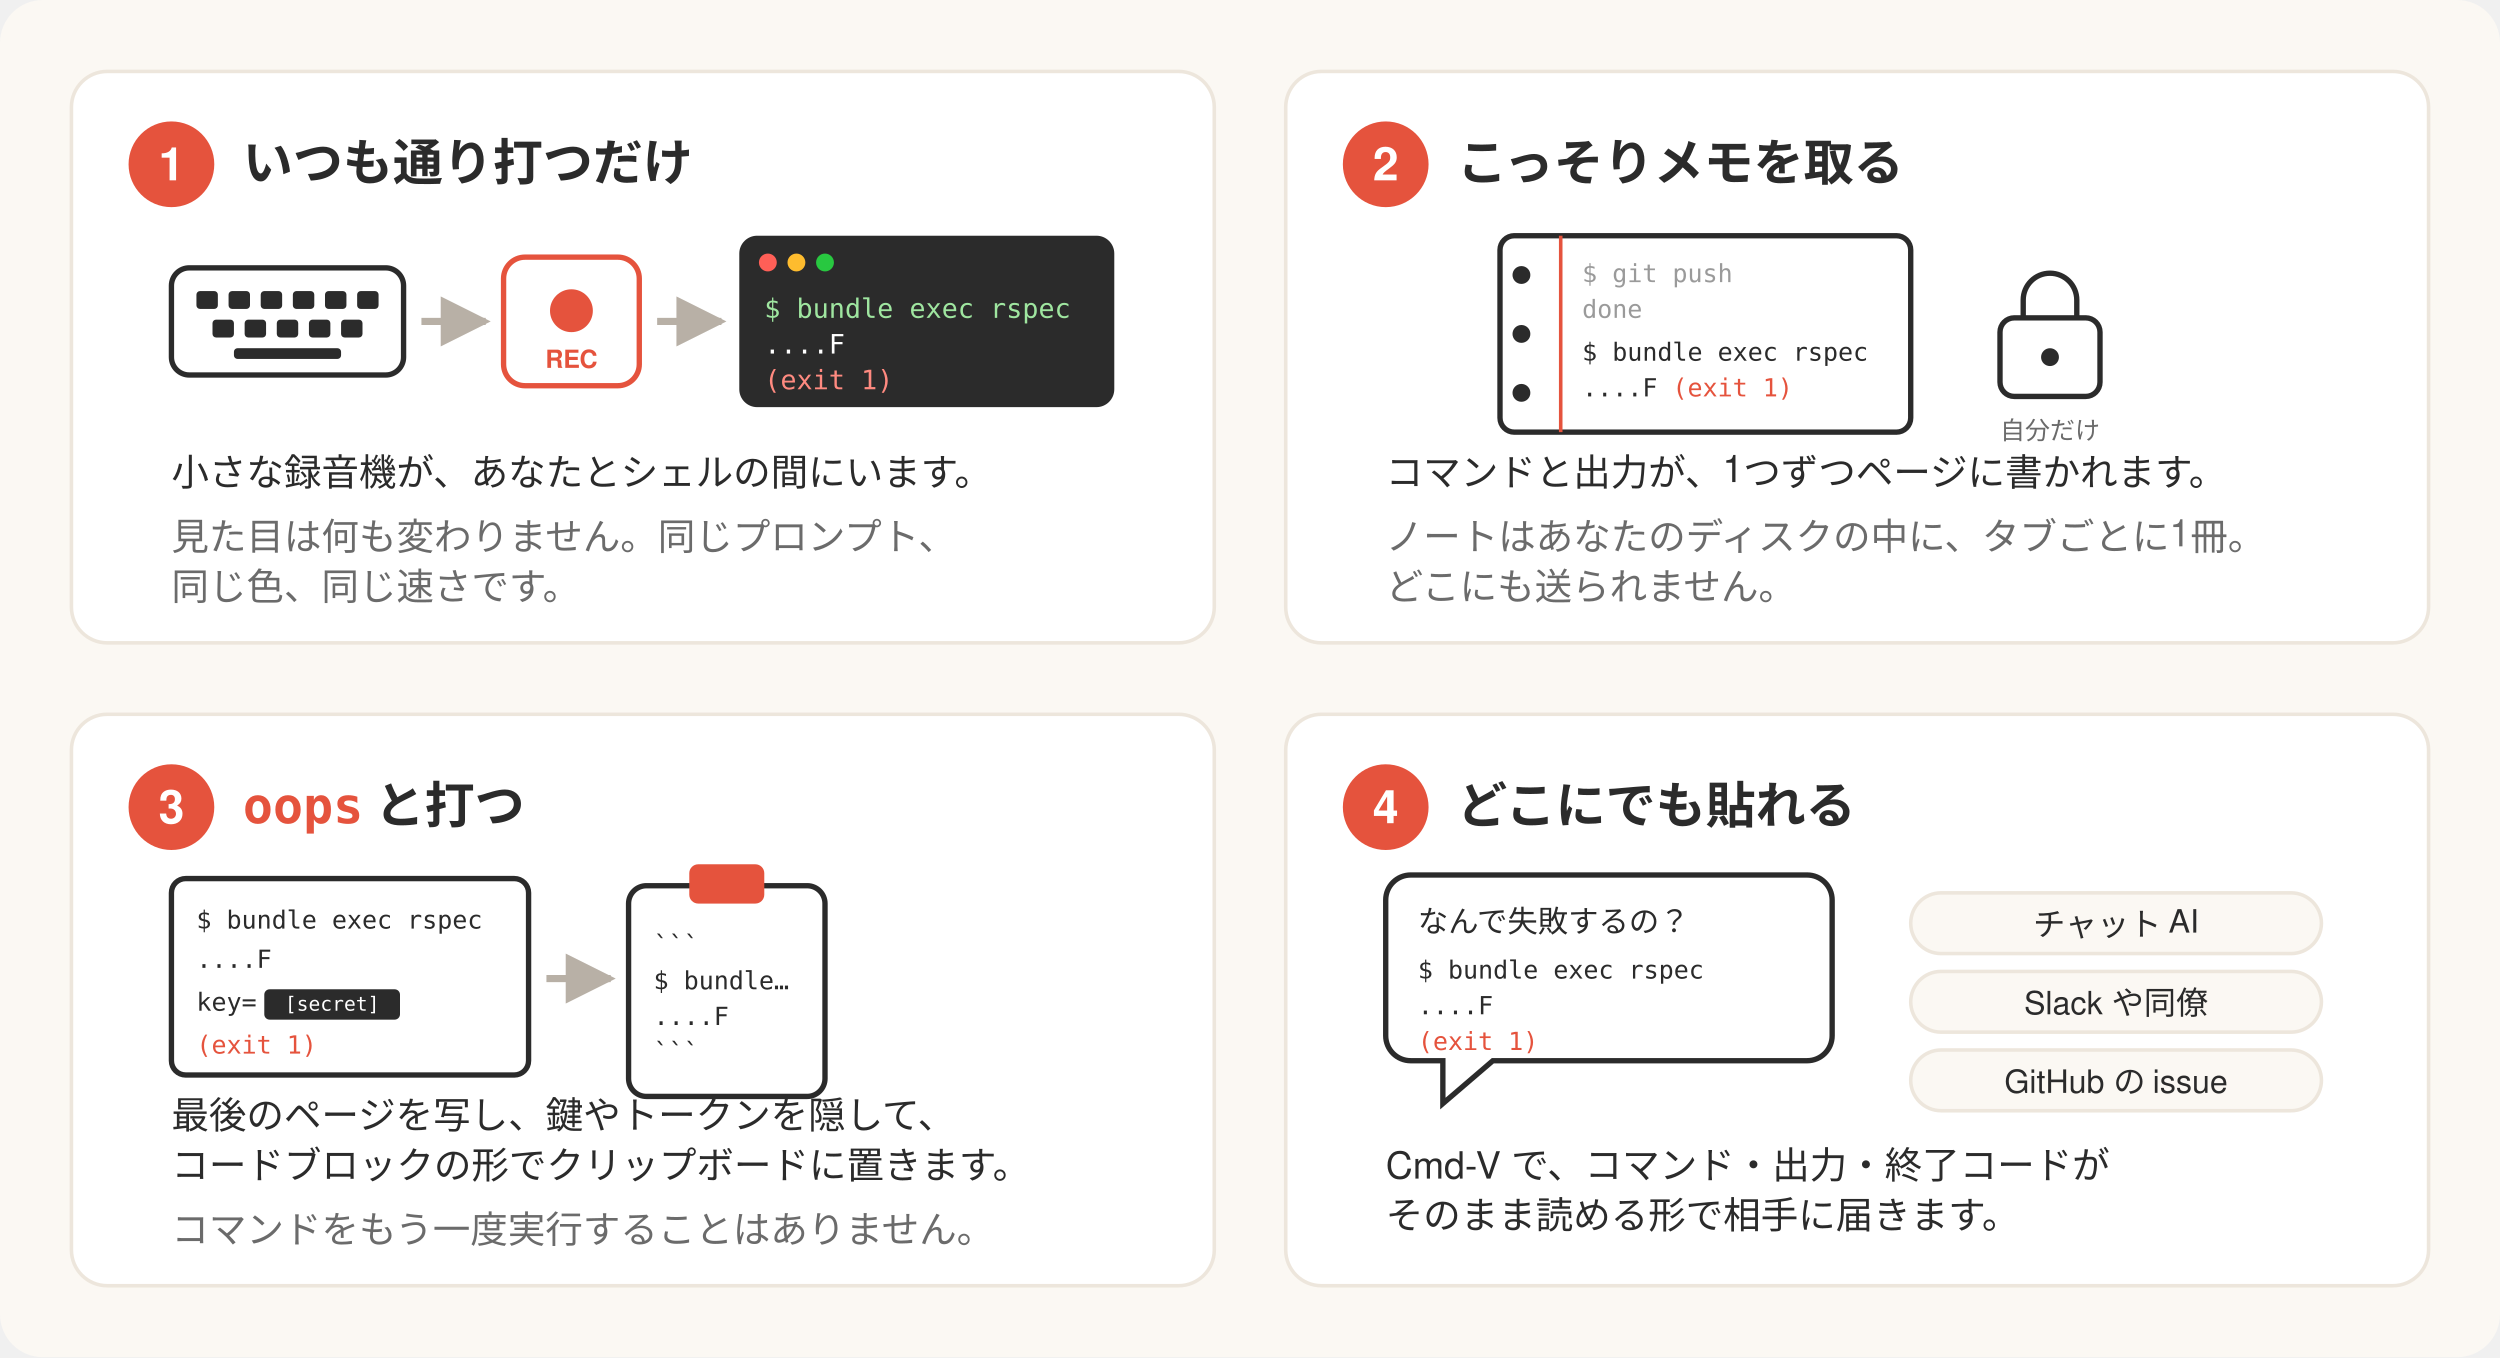
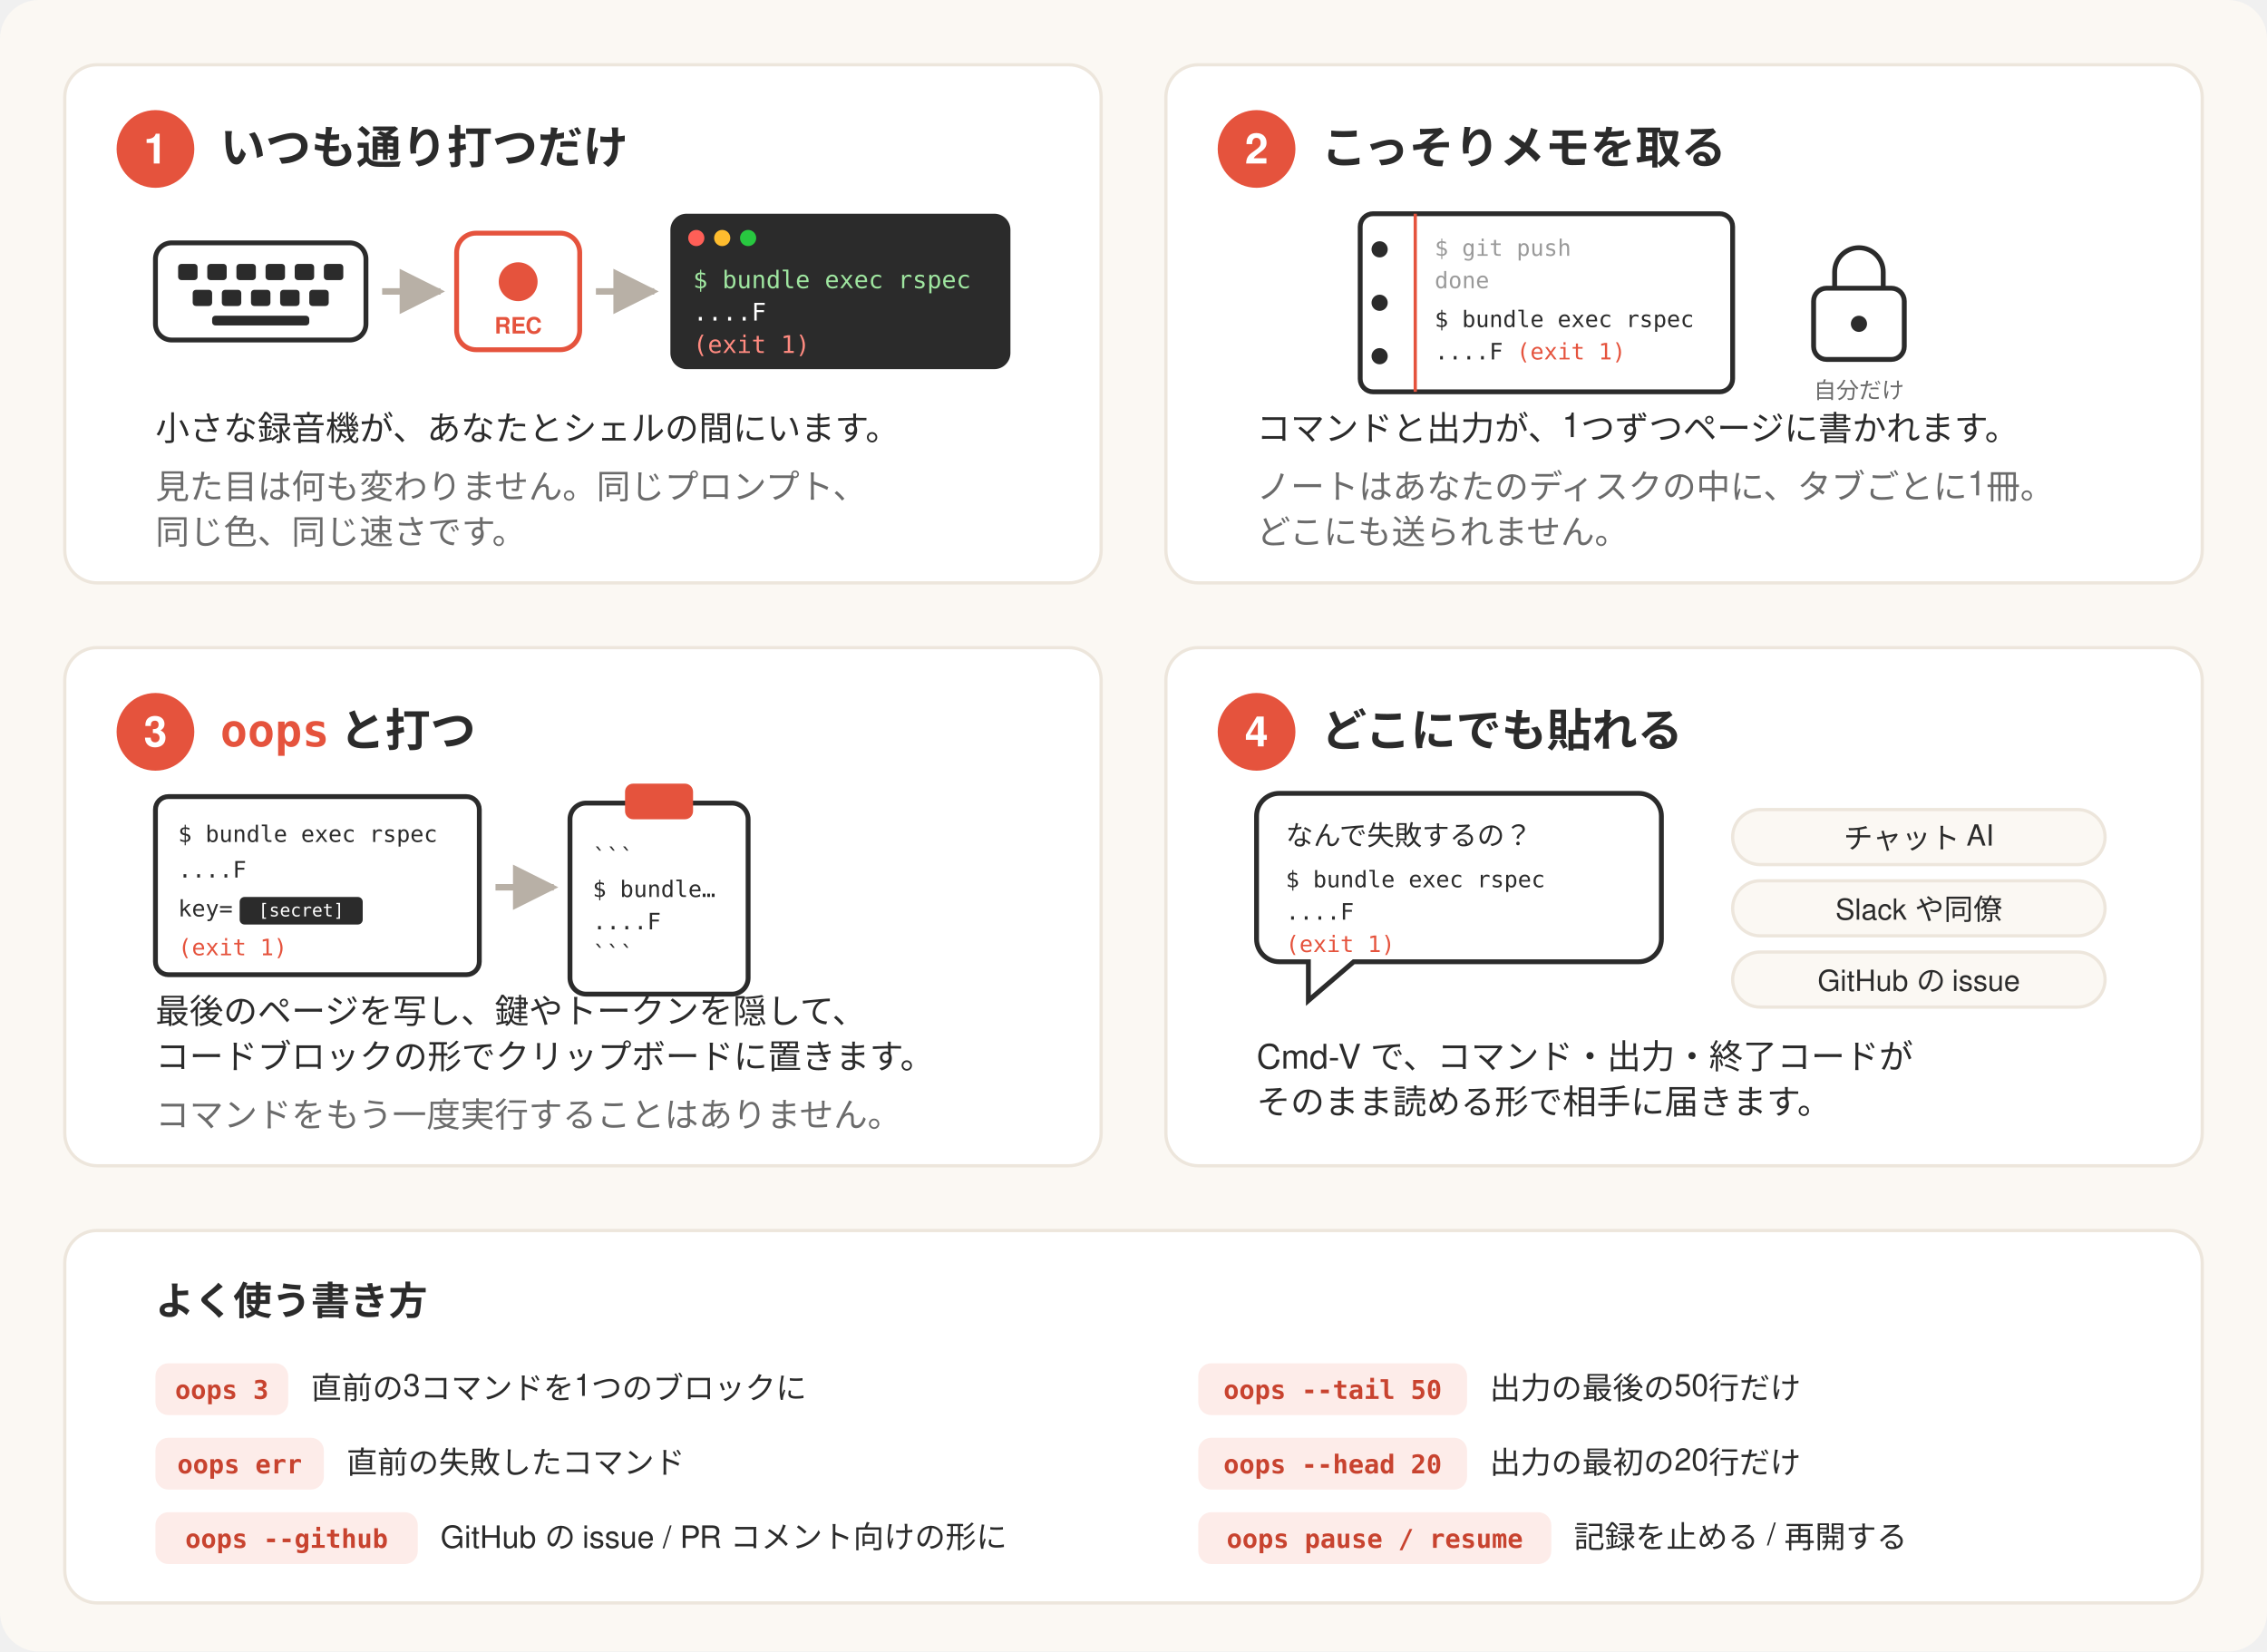
- <svg xmlns="http://www.w3.org/2000/svg" width="1400" height="760" viewBox="0 0 1400 760" font-family="-apple-system, 'Hiragino Sans', 'Noto Sans JP', 'Yu Gothic', 'Segoe UI', Helvetica, Arial, sans-serif">
+ <svg xmlns="http://www.w3.org/2000/svg" width="1400" height="1020" viewBox="0 0 1400 1020" font-family="-apple-system, 'Hiragino Sans', 'Noto Sans JP', 'Yu Gothic', 'Segoe UI', Helvetica, Arial, sans-serif">
  <defs>
    <marker id="arrow" viewBox="0 0 10 10" refX="9" refY="5" markerWidth="7" markerHeight="7" orient="auto-start-reverse">
      <path d="M0 0 L10 5 L0 10 z" fill="#B8B0A6" />
    </marker>
  </defs>
-   <rect width="1400" height="760" rx="24" fill="#FBF8F3" />
+   <rect width="1400" height="1020" rx="24" fill="#FBF8F3" />
  <g transform="translate(40 40)">
    <rect width="640" height="320" rx="20" fill="#fff" stroke="#EDE6DC" stroke-width="2" />
    <circle cx="56" cy="52" r="24" fill="#E5533D" />
    <text x="56" y="61" text-anchor="middle" font-size="26" font-weight="700" fill="#fff">1</text>
    <text x="96" y="61" font-size="28" font-weight="700" fill="#2B2B2B">いつも通り打つだけ</text>
    <g transform="translate(56 110)">
      <rect x="0" y="0" width="130" height="60" rx="10" fill="#fff" stroke="#2B2B2B" stroke-width="3" />
      <g fill="#2B2B2B">
        <rect x="14" y="13" width="12" height="10" rx="2" />
        <rect x="32" y="13" width="12" height="10" rx="2" />
        <rect x="50" y="13" width="12" height="10" rx="2" />
        <rect x="68" y="13" width="12" height="10" rx="2" />
        <rect x="86" y="13" width="12" height="10" rx="2" />
        <rect x="104" y="13" width="12" height="10" rx="2" />
        <rect x="23" y="29" width="12" height="10" rx="2" />
        <rect x="41" y="29" width="12" height="10" rx="2" />
        <rect x="59" y="29" width="12" height="10" rx="2" />
        <rect x="77" y="29" width="12" height="10" rx="2" />
        <rect x="95" y="29" width="12" height="10" rx="2" />
        <rect x="35" y="45" width="60" height="6" rx="2" />
      </g>
    </g>
    <line x1="196" y1="140" x2="232" y2="140" stroke="#B8B0A6" stroke-width="4" marker-end="url(#arrow)" />
    <g transform="translate(242 104)">
      <rect x="0" y="0" width="76" height="72" rx="12" fill="#fff" stroke="#E5533D" stroke-width="3" />
      <circle cx="38" cy="30" r="12" fill="#E5533D" />
      <text x="38" y="62" text-anchor="middle" font-size="14" font-weight="700" fill="#E5533D">REC</text>
    </g>
    <line x1="328" y1="140" x2="364" y2="140" stroke="#B8B0A6" stroke-width="4" marker-end="url(#arrow)" />
    <g transform="translate(374 92)">
      <rect x="0" y="0" width="210" height="96" rx="10" fill="#2B2B2B" />
      <circle cx="16" cy="15" r="5" fill="#FF5F57" />
      <circle cx="32" cy="15" r="5" fill="#FEBC2E" />
      <circle cx="48" cy="15" r="5" fill="#28C840" />
      <g font-family="Menlo, Consolas, monospace" font-size="15">
        <text x="14" y="46" fill="#9FE6A0">$ bundle exec rspec</text>
        <text x="14" y="66" fill="#fff">....F</text>
        <text x="14" y="86" fill="#FF8A80">(exit 1)</text>
      </g>
    </g>
    <text x="56" y="232" font-size="21" fill="#2B2B2B">小さな録音機が、あなたとシェルの間にいます。</text>
    <text x="56" y="268" font-size="21" fill="#6B6B6B">見た目は何も変わりません。同じプロンプト、</text>
    <text x="56" y="296" font-size="21" fill="#6B6B6B">同じ色、同じ速さです。</text>
  </g>
  <g transform="translate(720 40)">
    <rect width="640" height="320" rx="20" fill="#fff" stroke="#EDE6DC" stroke-width="2" />
    <circle cx="56" cy="52" r="24" fill="#E5533D" />
    <text x="56" y="61" text-anchor="middle" font-size="26" font-weight="700" fill="#fff">2</text>
    <text x="96" y="61" font-size="28" font-weight="700" fill="#2B2B2B">こっそりメモを取る</text>
    <g transform="translate(120 92)">
      <rect x="0" y="0" width="230" height="110" rx="8" fill="#fff" stroke="#2B2B2B" stroke-width="3" />
      <line x1="34" y1="0" x2="34" y2="110" stroke="#E5533D" stroke-width="2" />
      <g fill="#2B2B2B">
        <circle cx="12" cy="22" r="5" />
        <circle cx="12" cy="55" r="5" />
        <circle cx="12" cy="88" r="5" />
      </g>
      <g font-family="Menlo, Consolas, monospace" font-size="14">
        <text x="46" y="26" fill="#9A9A9A">$ git push</text>
        <text x="46" y="46" fill="#9A9A9A">done</text>
        <text x="46" y="70" fill="#2B2B2B">$ bundle exec rspec</text>
        <text x="46" y="90" fill="#2B2B2B">....F  <tspan fill="#E5533D">(exit 1)</tspan>
        </text>
      </g>
    </g>
    <g transform="translate(400 112)">
      <rect x="0" y="26" width="56" height="44" rx="8" fill="#fff" stroke="#2B2B2B" stroke-width="3" />
      <path d="M13 26 V16 a15 15 0 0 1 30 0 V26" fill="none" stroke="#2B2B2B" stroke-width="3" />
      <circle cx="28" cy="48" r="5" fill="#2B2B2B" />
      <text x="28" y="94" text-anchor="middle" font-size="14" fill="#6B6B6B">自分だけ</text>
    </g>
    <text x="56" y="232" font-size="21" fill="#2B2B2B">コマンドと出力が、1つずつページに書かれます。</text>
    <text x="56" y="268" font-size="21" fill="#6B6B6B">ノートはあなたのディスクの中に、タブごとに1冊。</text>
    <text x="56" y="296" font-size="21" fill="#6B6B6B">どこにも送られません。</text>
  </g>
  <g transform="translate(40 400)">
    <rect width="640" height="320" rx="20" fill="#fff" stroke="#EDE6DC" stroke-width="2" />
    <circle cx="56" cy="52" r="24" fill="#E5533D" />
    <text x="56" y="61" text-anchor="middle" font-size="26" font-weight="700" fill="#fff">3</text>
    <text x="96" y="61" font-size="28" font-weight="700" fill="#2B2B2B">
      <tspan font-family="Menlo, Consolas, monospace" fill="#E5533D">oops</tspan> と打つ</text>
    <g transform="translate(56 92)">
      <rect x="0" y="0" width="200" height="110" rx="8" fill="#fff" stroke="#2B2B2B" stroke-width="3" />
      <g font-family="Menlo, Consolas, monospace" font-size="14" fill="#2B2B2B">
        <text x="14" y="28">$ bundle exec rspec</text>
        <text x="14" y="50">....F</text>
        <text x="14" y="74">key=</text>
        <rect x="52" y="62" width="76" height="17" rx="3" fill="#2B2B2B" />
        <text x="90" y="74" text-anchor="middle" font-size="11" fill="#fff">[secret]</text>
        <text x="14" y="98" fill="#E5533D">(exit 1)</text>
      </g>
    </g>
    <line x1="266" y1="148" x2="302" y2="148" stroke="#B8B0A6" stroke-width="4" marker-end="url(#arrow)" />
    <g transform="translate(312 84)">
      <rect x="0" y="12" width="110" height="118" rx="10" fill="#fff" stroke="#2B2B2B" stroke-width="3" />
      <rect x="34" y="0" width="42" height="22" rx="5" fill="#E5533D" />
      <g font-family="Menlo, Consolas, monospace" font-size="14" fill="#2B2B2B">
        <text x="14" y="50">```</text>
        <text x="14" y="70">$ bundle…</text>
        <text x="14" y="90">....F</text>
        <text x="14" y="110">```</text>
      </g>
    </g>
    <text x="56" y="232" font-size="21" fill="#2B2B2B">最後のページを写し、鍵やトークンを隠して、</text>
    <text x="56" y="260" font-size="21" fill="#2B2B2B">コードブロックの形でクリップボードに置きます。</text>
    <text x="56" y="296" font-size="21" fill="#6B6B6B">コマンドをもう一度実行することはありません。</text>
  </g>
  <g transform="translate(720 400)">
    <rect width="640" height="320" rx="20" fill="#fff" stroke="#EDE6DC" stroke-width="2" />
    <circle cx="56" cy="52" r="24" fill="#E5533D" />
    <text x="56" y="61" text-anchor="middle" font-size="26" font-weight="700" fill="#fff">4</text>
    <text x="96" y="61" font-size="28" font-weight="700" fill="#2B2B2B">どこにでも貼れる</text>
    <g transform="translate(56 90)">
      <path d="M0 14 a14 14 0 0 1 14 -14 H236 a14 14 0 0 1 14 14 V90 a14 14 0 0 1 -14 14 H60 L32 128 V104 H14 a14 14 0 0 1 -14 -14 Z" fill="#fff" stroke="#2B2B2B" stroke-width="3" />
      <text x="18" y="32" font-size="17" fill="#2B2B2B">なんで失敗するの？</text>
      <g font-family="Menlo, Consolas, monospace" font-size="14" fill="#2B2B2B">
        <text x="18" y="58">$ bundle exec rspec</text>
        <text x="18" y="78">....F</text>
        <text x="18" y="98" fill="#E5533D">(exit 1)</text>
      </g>
    </g>
    <g transform="translate(350 100)" font-size="18" fill="#2B2B2B">
      <rect x="0" y="0" width="230" height="34" rx="17" fill="#FBF8F3" stroke="#EDE6DC" stroke-width="2" />
      <text x="115" y="24" text-anchor="middle">チャット AI</text>
      <rect x="0" y="44" width="230" height="34" rx="17" fill="#FBF8F3" stroke="#EDE6DC" stroke-width="2" />
      <text x="115" y="68" text-anchor="middle">Slack や同僚</text>
      <rect x="0" y="88" width="230" height="34" rx="17" fill="#FBF8F3" stroke="#EDE6DC" stroke-width="2" />
      <text x="115" y="112" text-anchor="middle">GitHub の issue</text>
    </g>
    <text x="56" y="260" font-size="21" fill="#2B2B2B">Cmd-V で、コマンド・出力・終了コードが</text>
    <text x="56" y="288" font-size="21" fill="#2B2B2B">そのまま読める形で相手に届きます。</text>
  </g>
+   <g transform="translate(40 760)">
+     <rect width="1320" height="230" rx="20" fill="#fff" stroke="#EDE6DC" stroke-width="2" />
+     <text x="56" y="52" font-size="24" font-weight="700" fill="#2B2B2B">よく使う書き方</text>
+     <g transform="translate(56 104)">
+       <rect x="0" y="-22" width="82" height="32" rx="8" fill="#FDECE9" />
+       <text x="41.0" y="0" text-anchor="middle" font-family="Menlo, Consolas, monospace" font-size="16" font-weight="700" fill="#C8432F">oops 3</text>
+       <text x="96" y="0" font-size="19" fill="#2B2B2B">直前の3コマンドを1つのブロックに</text>
+     </g>
+     <g transform="translate(700 104)">
+       <rect x="0" y="-22" width="166" height="32" rx="8" fill="#FDECE9" />
+       <text x="83.0" y="0" text-anchor="middle" font-family="Menlo, Consolas, monospace" font-size="16" font-weight="700" fill="#C8432F">oops --tail 50</text>
+       <text x="180" y="0" font-size="19" fill="#2B2B2B">出力の最後の50行だけ</text>
+     </g>
+     <g transform="translate(56 150)">
+       <rect x="0" y="-22" width="104" height="32" rx="8" fill="#FDECE9" />
+       <text x="52.0" y="0" text-anchor="middle" font-family="Menlo, Consolas, monospace" font-size="16" font-weight="700" fill="#C8432F">oops err</text>
+       <text x="118" y="0" font-size="19" fill="#2B2B2B">直前の失敗したコマンド</text>
+     </g>
+     <g transform="translate(700 150)">
+       <rect x="0" y="-22" width="166" height="32" rx="8" fill="#FDECE9" />
+       <text x="83.0" y="0" text-anchor="middle" font-family="Menlo, Consolas, monospace" font-size="16" font-weight="700" fill="#C8432F">oops --head 20</text>
+       <text x="180" y="0" font-size="19" fill="#2B2B2B">出力の最初の20行だけ</text>
+     </g>
+     <g transform="translate(56 196)">
+       <rect x="0" y="-22" width="162" height="32" rx="8" fill="#FDECE9" />
+       <text x="81.0" y="0" text-anchor="middle" font-family="Menlo, Consolas, monospace" font-size="16" font-weight="700" fill="#C8432F">oops --github</text>
+       <text x="176" y="0" font-size="19" fill="#2B2B2B">GitHub の issue / PR コメント向けの形に</text>
+     </g>
+     <g transform="translate(700 196)">
+       <rect x="0" y="-22" width="218" height="32" rx="8" fill="#FDECE9" />
+       <text x="109.0" y="0" text-anchor="middle" font-family="Menlo, Consolas, monospace" font-size="16" font-weight="700" fill="#C8432F">oops pause / resume</text>
+       <text x="232" y="0" font-size="19" fill="#2B2B2B">記録を止める / 再開する</text>
+     </g>
+   </g>
</svg>
